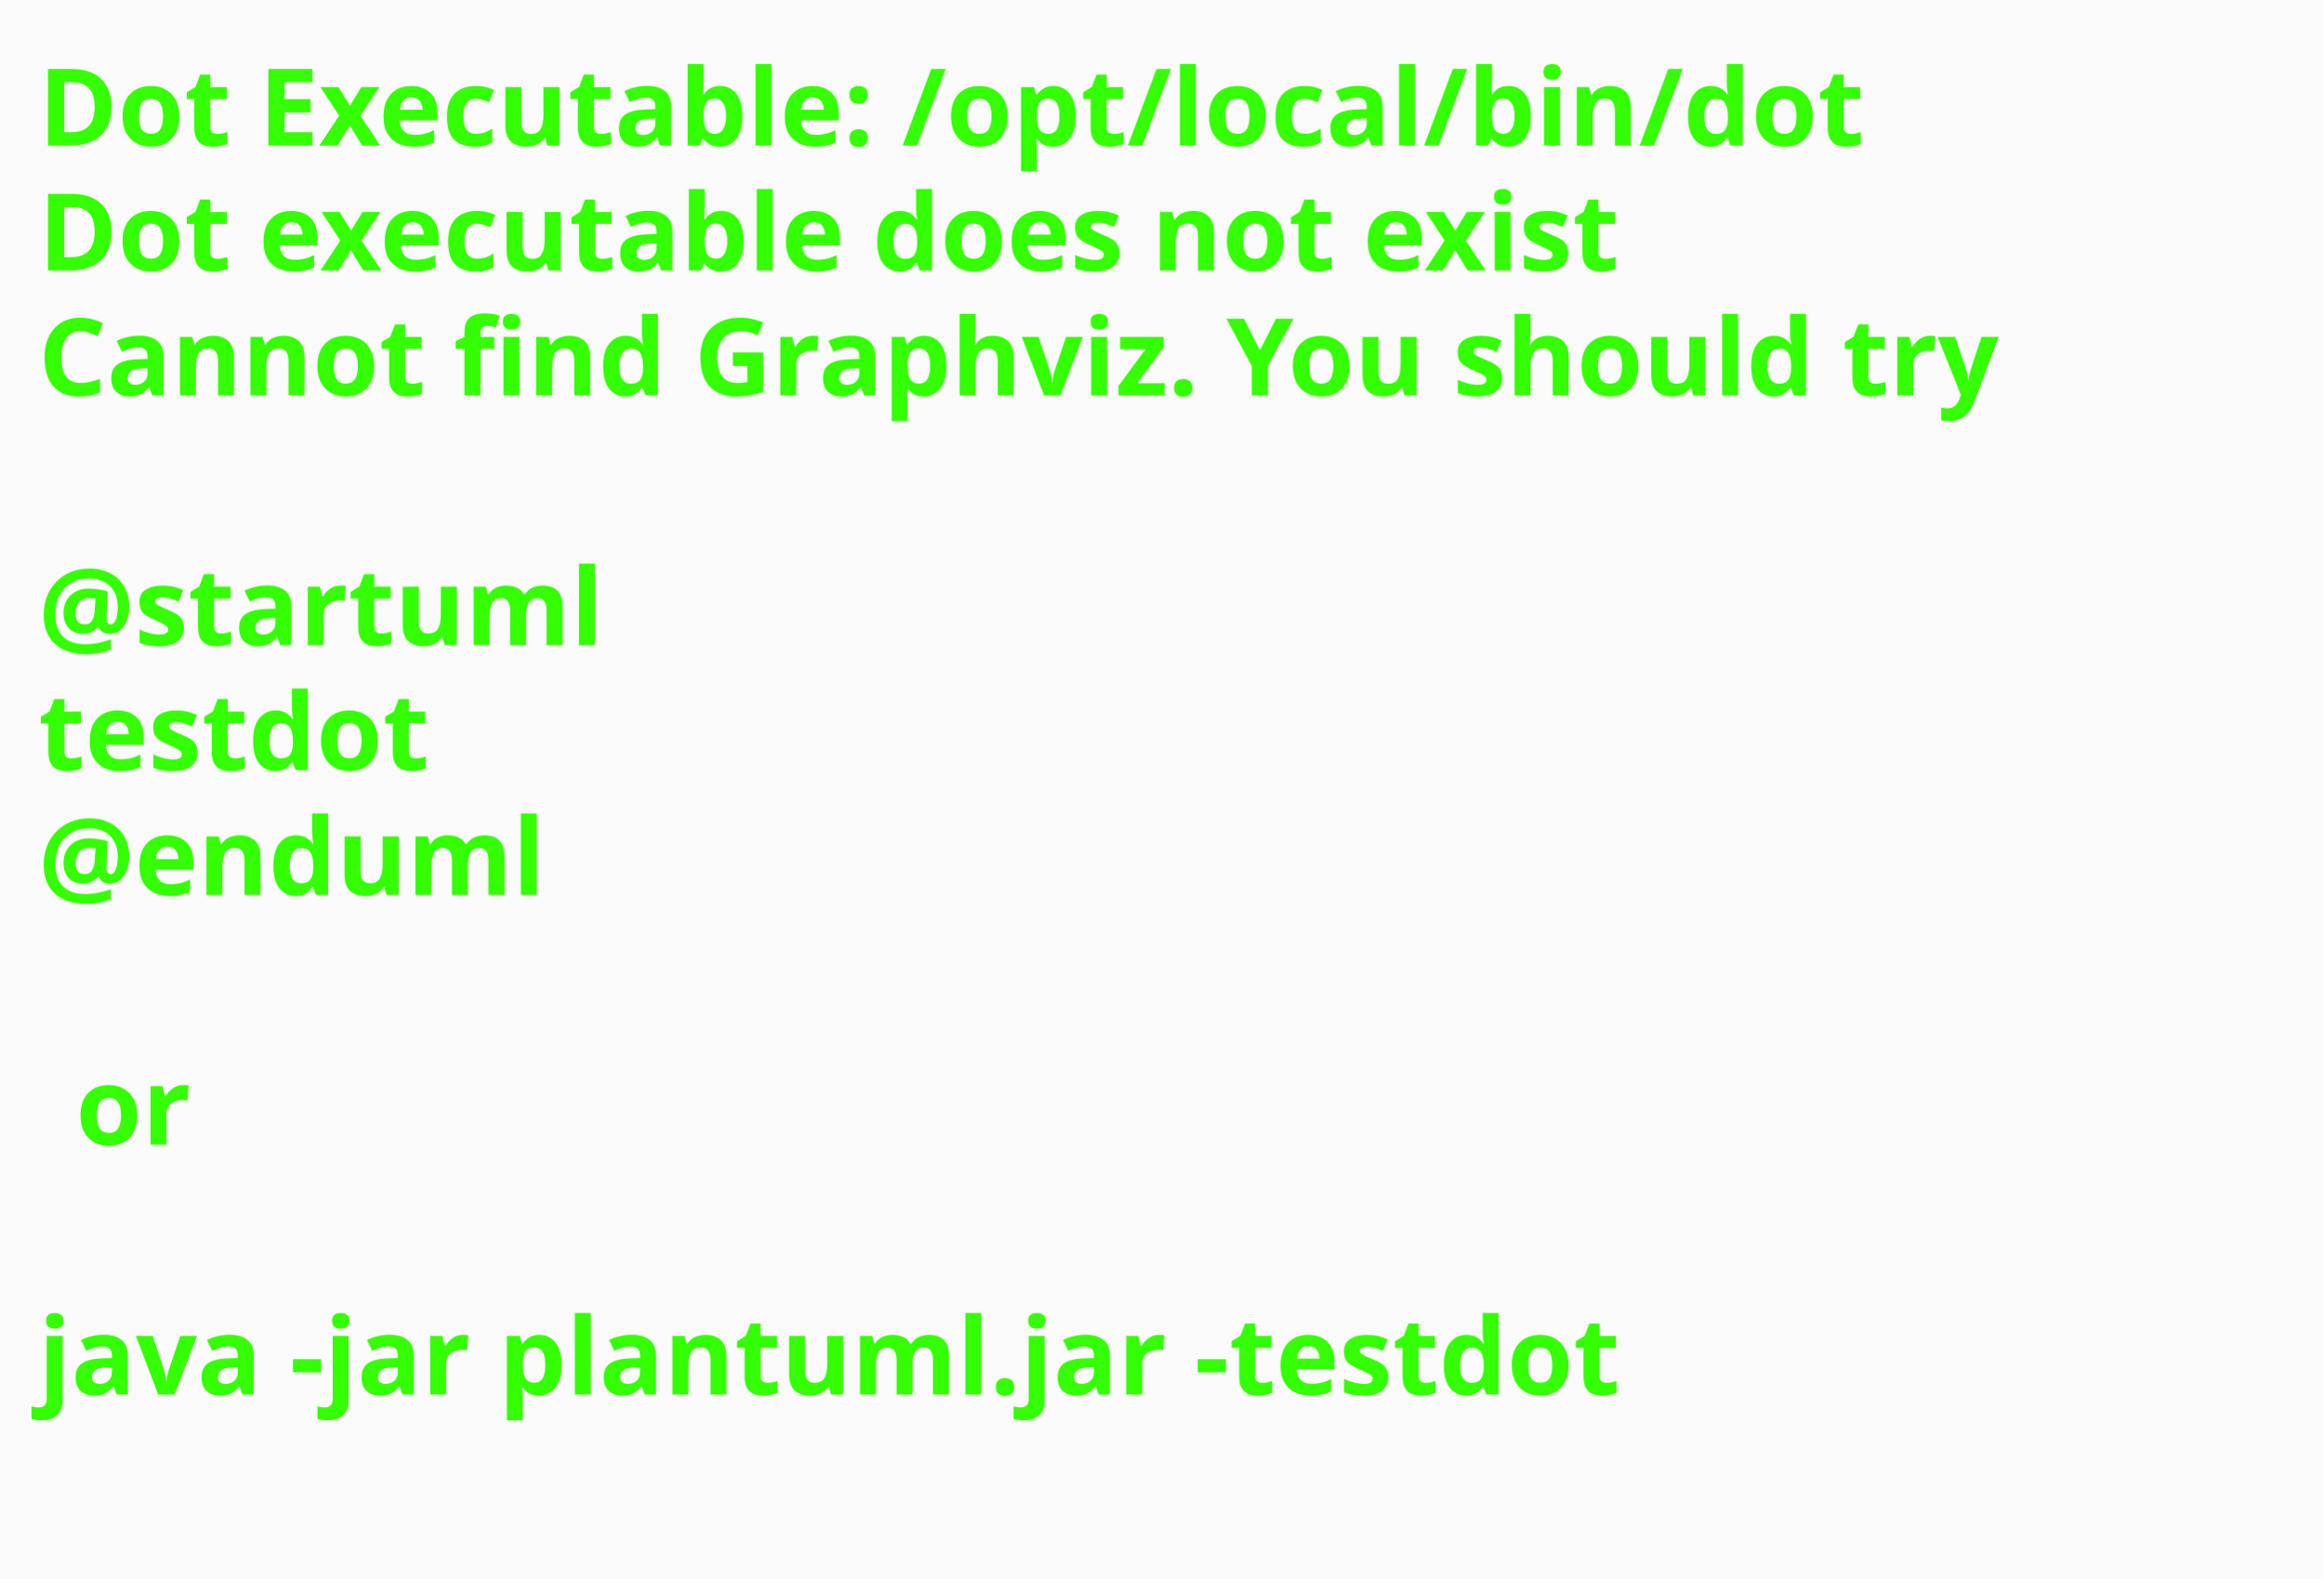
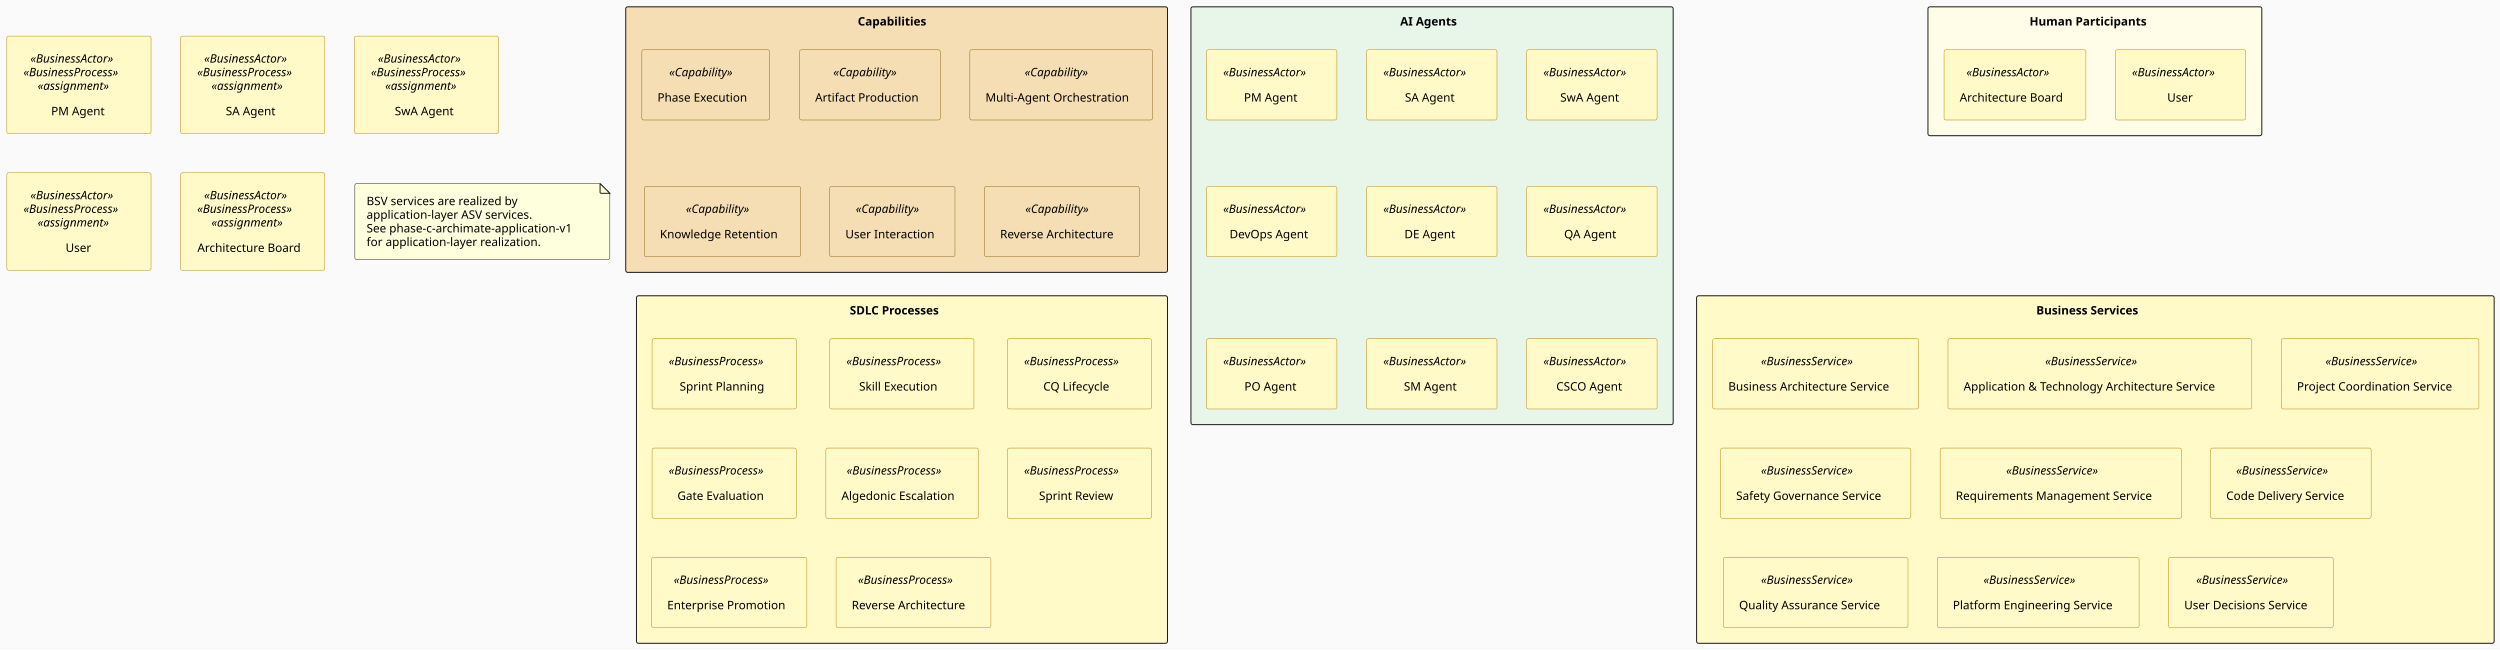
- <svg xmlns="http://www.w3.org/2000/svg" contentStyleType="text/css" data-diagram-type="DESCRIPTION" height="206px" preserveAspectRatio="none" style="width:303px;height:206px;background:#FAFAFA;" version="1.1" viewBox="0 0 303 206" width="303px" zoomAndPan="magnify">
+ <svg xmlns="http://www.w3.org/2000/svg" contentStyleType="text/css" data-diagram-type="DESCRIPTION" height="665px" preserveAspectRatio="none" style="width:2561px;height:665px;background:#FAFAFA;" version="1.1" viewBox="0 0 2561 665" width="2561px" zoomAndPan="magnify">
  <defs />
  <g>
-     <rect fill="#FAFAFA" height="206" style="stroke:none;stroke-width:1;" width="303" x="0" y="0" />
-     <text fill="#33FF02" font-family="sans-serif" font-size="14" font-weight="bold" lengthAdjust="spacing" textLength="264.954" x="5" y="19">Dot Executable: /opt/local/bin/dot</text>
-     <text fill="#33FF02" font-family="sans-serif" font-size="14" font-weight="bold" lengthAdjust="spacing" textLength="236.264" x="5" y="35.297">Dot executable does not exist</text>
-     <text fill="#33FF02" font-family="sans-serif" font-size="14" font-weight="bold" lengthAdjust="spacing" textLength="291.587" x="5" y="51.594">Cannot find Graphviz. You should try</text>
-     <text fill="#33FF02" font-family="sans-serif" font-size="14" font-weight="bold" lengthAdjust="spacing" textLength="4.874" x="5" y="67.891"> </text>
-     <text fill="#33FF02" font-family="sans-serif" font-size="14" font-weight="bold" lengthAdjust="spacing" textLength="81.423" x="5" y="84.188">@startuml</text>
-     <text fill="#33FF02" font-family="sans-serif" font-size="14" font-weight="bold" lengthAdjust="spacing" textLength="57.545" x="5" y="100.484">testdot</text>
-     <text fill="#33FF02" font-family="sans-serif" font-size="14" font-weight="bold" lengthAdjust="spacing" textLength="72.837" x="5" y="116.781">@enduml</text>
-     <text fill="#33FF02" font-family="sans-serif" font-size="14" font-weight="bold" lengthAdjust="spacing" textLength="4.874" x="5" y="133.078"> </text>
-     <text fill="#33FF02" font-family="sans-serif" font-size="14" font-weight="bold" lengthAdjust="spacing" textLength="16.523" x="9.874" y="149.375">or</text>
-     <text fill="#33FF02" font-family="sans-serif" font-size="14" font-weight="bold" lengthAdjust="spacing" textLength="4.874" x="5" y="165.672"> </text>
-     <text fill="#33FF02" font-family="sans-serif" font-size="14" font-weight="bold" lengthAdjust="spacing" textLength="234.507" x="5" y="181.969">java -jar plantuml.jar -testdot</text>
-     <text fill="#33FF02" font-family="sans-serif" font-size="14" font-weight="bold" lengthAdjust="spacing" textLength="4.874" x="5" y="198.266"> </text>
+     <rect fill="#FAFAFA" height="665" style="stroke:none;stroke-width:1;" width="2561" x="0" y="0" />
+     <g class="cluster" data-entity="CAPS" data-source-line="72" data-uid="ent0002" id="cluster_CAPS">
+       <rect fill="#F5DEB3" height="272" rx="2" ry="2" style="stroke:#181818;stroke-width:1;" width="555" x="641" y="7" />
+       <text fill="#000000" font-family="sans-serif" font-size="12" font-weight="bold" lengthAdjust="spacing" textLength="79.652" x="878.674" y="26.139">Capabilities</text>
+     </g>
+     <g class="cluster" data-entity="HUMAN" data-source-line="84" data-uid="ent0009" id="cluster_HUMAN">
+       <rect fill="#FFFDE7" height="132" rx="2" ry="2" style="stroke:#181818;stroke-width:1;" width="342" x="1975" y="7" />
+       <text fill="#000000" font-family="sans-serif" font-size="12" font-weight="bold" lengthAdjust="spacing" textLength="133.904" x="2079.048" y="26.139">Human Participants</text>
+     </g>
+     <g class="cluster" data-entity="AGENTS" data-source-line="92" data-uid="ent0012" id="cluster_AGENTS">
+       <rect fill="#E8F5E9" height="428" rx="2" ry="2" style="stroke:#181818;stroke-width:1;" width="494" x="1220" y="7" />
+       <text fill="#000000" font-family="sans-serif" font-size="12" font-weight="bold" lengthAdjust="spacing" textLength="65.367" x="1434.316" y="26.139">AI Agents</text>
+     </g>
+     <g class="cluster" data-entity="PROCS" data-source-line="107" data-uid="ent0022" id="cluster_PROCS">
+       <rect fill="#FFFAC8" height="356" rx="2" ry="2" style="stroke:#181818;stroke-width:1;" width="544" x="652" y="303" />
+       <text fill="#000000" font-family="sans-serif" font-size="12" font-weight="bold" lengthAdjust="spacing" textLength="107.01" x="870.495" y="322.139">SDLC Processes</text>
+     </g>
+     <g class="cluster" data-entity="SVCS" data-source-line="121" data-uid="ent0031" id="cluster_SVCS">
+       <rect fill="#FFFAC8" height="356" rx="2" ry="2" style="stroke:#181818;stroke-width:1;" width="817" x="1738" y="303" />
+       <text fill="#000000" font-family="sans-serif" font-size="12" font-weight="bold" lengthAdjust="spacing" textLength="121.119" x="2085.94" y="322.139">Business Services</text>
+     </g>
+     <g class="entity" data-entity="CAP_001" data-source-line="73" data-uid="ent0003" id="entity_CAP_001">
+       <rect fill="#F5DEB3" height="71.938" rx="2" ry="2" style="stroke:#8B6914;stroke-width:0.5;" width="130.9" x="657.5" y="51" />
+       <text fill="#000000" font-family="sans-serif" font-size="12" font-style="italic" lengthAdjust="spacing" textLength="74.941" x="685.48" y="78.139">«Capability»</text>
+       <text fill="#000000" font-family="sans-serif" font-size="12" lengthAdjust="spacing" textLength="98.9" x="673.5" y="104.107">Phase Execution</text>
+     </g>
+     <g class="entity" data-entity="CAP_002" data-source-line="74" data-uid="ent0004" id="entity_CAP_002">
+       <rect fill="#F5DEB3" height="71.938" rx="2" ry="2" style="stroke:#8B6914;stroke-width:0.5;" width="144.195" x="819" y="51" />
+       <text fill="#000000" font-family="sans-serif" font-size="12" font-style="italic" lengthAdjust="spacing" textLength="74.941" x="853.627" y="78.139">«Capability»</text>
+       <text fill="#000000" font-family="sans-serif" font-size="12" lengthAdjust="spacing" textLength="112.195" x="835" y="104.107">Artifact Production</text>
+     </g>
+     <g class="entity" data-entity="CAP_003" data-source-line="75" data-uid="ent0005" id="entity_CAP_003">
+       <rect fill="#F5DEB3" height="71.938" rx="2" ry="2" style="stroke:#8B6914;stroke-width:0.5;" width="187.191" x="993.5" y="51" />
+       <text fill="#000000" font-family="sans-serif" font-size="12" font-style="italic" lengthAdjust="spacing" textLength="74.941" x="1049.625" y="78.139">«Capability»</text>
+       <text fill="#000000" font-family="sans-serif" font-size="12" lengthAdjust="spacing" textLength="155.191" x="1009.5" y="104.107">Multi-Agent Orchestration</text>
+     </g>
+     <g class="entity" data-entity="CAP_004" data-source-line="76" data-uid="ent0006" id="entity_CAP_004">
+       <rect fill="#F5DEB3" height="71.938" rx="2" ry="2" style="stroke:#8B6914;stroke-width:0.5;" width="160.18" x="660" y="191" />
+       <text fill="#000000" font-family="sans-serif" font-size="12" font-style="italic" lengthAdjust="spacing" textLength="74.941" x="702.619" y="218.139">«Capability»</text>
+       <text fill="#000000" font-family="sans-serif" font-size="12" lengthAdjust="spacing" textLength="128.18" x="676" y="244.107">Knowledge Retention</text>
+     </g>
+     <g class="entity" data-entity="CAP_005" data-source-line="77" data-uid="ent0007" id="entity_CAP_005">
+       <rect fill="#F5DEB3" height="71.938" rx="2" ry="2" style="stroke:#8B6914;stroke-width:0.5;" width="128.269" x="850" y="191" />
+       <text fill="#000000" font-family="sans-serif" font-size="12" font-style="italic" lengthAdjust="spacing" textLength="74.941" x="876.664" y="218.139">«Capability»</text>
+       <text fill="#000000" font-family="sans-serif" font-size="12" lengthAdjust="spacing" textLength="96.269" x="866" y="244.107">User Interaction</text>
+     </g>
+     <g class="entity" data-entity="CAP_006" data-source-line="78" data-uid="ent0008" id="entity_CAP_006">
+       <rect fill="#F5DEB3" height="71.938" rx="2" ry="2" style="stroke:#8B6914;stroke-width:0.5;" width="158.58" x="1008.5" y="191" />
+       <text fill="#000000" font-family="sans-serif" font-size="12" font-style="italic" lengthAdjust="spacing" textLength="74.941" x="1050.319" y="218.139">«Capability»</text>
+       <text fill="#000000" font-family="sans-serif" font-size="12" lengthAdjust="spacing" textLength="126.58" x="1024.5" y="244.107">Reverse Architecture</text>
+     </g>
+     <g class="entity" data-entity="ACT_001" data-source-line="85" data-uid="ent0010" id="entity_ACT_001">
+       <rect fill="#FFFAC8" height="71.938" rx="2" ry="2" style="stroke:#B8860B;stroke-width:0.5;" width="133.516" x="2167" y="51" />
+       <text fill="#000000" font-family="sans-serif" font-size="12" font-style="italic" lengthAdjust="spacing" textLength="99.516" x="2184" y="78.139">«BusinessActor»</text>
+       <text fill="#000000" font-family="sans-serif" font-size="12" lengthAdjust="spacing" textLength="27.352" x="2220.082" y="104.107">User</text>
+     </g>
+     <g class="entity" data-entity="ACT_011" data-source-line="86" data-uid="ent0011" id="entity_ACT_011">
+       <rect fill="#FFFAC8" height="71.938" rx="2" ry="2" style="stroke:#B8860B;stroke-width:0.5;" width="145.285" x="1991.5" y="51" />
+       <text fill="#000000" font-family="sans-serif" font-size="12" font-style="italic" lengthAdjust="spacing" textLength="99.516" x="2014.385" y="78.139">«BusinessActor»</text>
+       <text fill="#000000" font-family="sans-serif" font-size="12" lengthAdjust="spacing" textLength="113.285" x="2007.5" y="104.107">Architecture Board</text>
+     </g>
+     <g class="entity" data-entity="ACT_002" data-source-line="93" data-uid="ent0013" id="entity_ACT_002">
+       <rect fill="#FFFAC8" height="71.938" rx="2" ry="2" style="stroke:#B8860B;stroke-width:0.5;" width="133.516" x="1236" y="51" />
+       <text fill="#000000" font-family="sans-serif" font-size="12" font-style="italic" lengthAdjust="spacing" textLength="99.516" x="1253" y="78.139">«BusinessActor»</text>
+       <text fill="#000000" font-family="sans-serif" font-size="12" lengthAdjust="spacing" textLength="56.924" x="1274.296" y="104.107">PM Agent</text>
+     </g>
+     <g class="entity" data-entity="ACT_003" data-source-line="94" data-uid="ent0014" id="entity_ACT_003">
+       <rect fill="#FFFAC8" height="71.938" rx="2" ry="2" style="stroke:#B8860B;stroke-width:0.5;" width="133.516" x="1400" y="51" />
+       <text fill="#000000" font-family="sans-serif" font-size="12" font-style="italic" lengthAdjust="spacing" textLength="99.516" x="1417" y="78.139">«BusinessActor»</text>
+       <text fill="#000000" font-family="sans-serif" font-size="12" lengthAdjust="spacing" textLength="55.16" x="1439.178" y="104.107">SA Agent</text>
+     </g>
+     <g class="entity" data-entity="ACT_004" data-source-line="95" data-uid="ent0015" id="entity_ACT_004">
+       <rect fill="#FFFAC8" height="71.938" rx="2" ry="2" style="stroke:#B8860B;stroke-width:0.5;" width="133.516" x="1564" y="51" />
+       <text fill="#000000" font-family="sans-serif" font-size="12" font-style="italic" lengthAdjust="spacing" textLength="99.516" x="1581" y="78.139">«BusinessActor»</text>
+       <text fill="#000000" font-family="sans-serif" font-size="12" lengthAdjust="spacing" textLength="64.975" x="1598.271" y="104.107">SwA Agent</text>
+     </g>
+     <g class="entity" data-entity="ACT_005" data-source-line="96" data-uid="ent0016" id="entity_ACT_005">
+       <rect fill="#FFFAC8" height="71.938" rx="2" ry="2" style="stroke:#B8860B;stroke-width:0.5;" width="133.516" x="1236" y="191" />
+       <text fill="#000000" font-family="sans-serif" font-size="12" font-style="italic" lengthAdjust="spacing" textLength="99.516" x="1253" y="218.139">«BusinessActor»</text>
+       <text fill="#000000" font-family="sans-serif" font-size="12" lengthAdjust="spacing" textLength="86.373" x="1259.571" y="244.107">DevOps Agent</text>
+     </g>
+     <g class="entity" data-entity="ACT_006" data-source-line="97" data-uid="ent0017" id="entity_ACT_006">
+       <rect fill="#FFFAC8" height="71.938" rx="2" ry="2" style="stroke:#B8860B;stroke-width:0.5;" width="133.516" x="1400" y="191" />
+       <text fill="#000000" font-family="sans-serif" font-size="12" font-style="italic" lengthAdjust="spacing" textLength="99.516" x="1417" y="218.139">«BusinessActor»</text>
+       <text fill="#000000" font-family="sans-serif" font-size="12" lengthAdjust="spacing" textLength="56.156" x="1438.68" y="244.107">DE Agent</text>
+     </g>
+     <g class="entity" data-entity="ACT_007" data-source-line="98" data-uid="ent0018" id="entity_ACT_007">
+       <rect fill="#FFFAC8" height="71.938" rx="2" ry="2" style="stroke:#B8860B;stroke-width:0.5;" width="133.516" x="1564" y="191" />
+       <text fill="#000000" font-family="sans-serif" font-size="12" font-style="italic" lengthAdjust="spacing" textLength="99.516" x="1581" y="218.139">«BusinessActor»</text>
+       <text fill="#000000" font-family="sans-serif" font-size="12" lengthAdjust="spacing" textLength="56.988" x="1602.264" y="244.107">QA Agent</text>
+     </g>
+     <g class="entity" data-entity="ACT_008" data-source-line="99" data-uid="ent0019" id="entity_ACT_008">
+       <rect fill="#FFFAC8" height="71.938" rx="2" ry="2" style="stroke:#B8860B;stroke-width:0.5;" width="133.516" x="1236" y="347" />
+       <text fill="#000000" font-family="sans-serif" font-size="12" font-style="italic" lengthAdjust="spacing" textLength="99.516" x="1253" y="374.139">«BusinessActor»</text>
+       <text fill="#000000" font-family="sans-serif" font-size="12" lengthAdjust="spacing" textLength="56.016" x="1274.75" y="400.107">PO Agent</text>
+     </g>
+     <g class="entity" data-entity="ACT_009" data-source-line="100" data-uid="ent0020" id="entity_ACT_009">
+       <rect fill="#FFFAC8" height="71.938" rx="2" ry="2" style="stroke:#B8860B;stroke-width:0.5;" width="133.516" x="1400" y="347" />
+       <text fill="#000000" font-family="sans-serif" font-size="12" font-style="italic" lengthAdjust="spacing" textLength="99.516" x="1417" y="374.139">«BusinessActor»</text>
+       <text fill="#000000" font-family="sans-serif" font-size="12" lengthAdjust="spacing" textLength="57.305" x="1438.105" y="400.107">SM Agent</text>
+     </g>
+     <g class="entity" data-entity="ACT_010" data-source-line="101" data-uid="ent0021" id="entity_ACT_010">
+       <rect fill="#FFFAC8" height="71.938" rx="2" ry="2" style="stroke:#B8860B;stroke-width:0.5;" width="133.516" x="1564" y="347" />
+       <text fill="#000000" font-family="sans-serif" font-size="12" font-style="italic" lengthAdjust="spacing" textLength="99.516" x="1581" y="374.139">«BusinessActor»</text>
+       <text fill="#000000" font-family="sans-serif" font-size="12" lengthAdjust="spacing" textLength="73.154" x="1594.181" y="400.107">CSCO Agent</text>
+     </g>
+     <g class="entity" data-entity="BPR_001" data-source-line="108" data-uid="ent0023" id="entity_BPR_001">
+       <rect fill="#FFFAC8" height="71.938" rx="2" ry="2" style="stroke:#B8860B;stroke-width:0.5;" width="147.725" x="668" y="347" />
+       <text fill="#000000" font-family="sans-serif" font-size="12" font-style="italic" lengthAdjust="spacing" textLength="113.725" x="685" y="374.139">«BusinessProcess»</text>
+       <text fill="#000000" font-family="sans-serif" font-size="12" lengthAdjust="spacing" textLength="91.318" x="696.203" y="400.107">Sprint Planning</text>
+     </g>
+     <g class="entity" data-entity="BPR_002" data-source-line="109" data-uid="ent0024" id="entity_BPR_002">
+       <rect fill="#FFFAC8" height="71.938" rx="2" ry="2" style="stroke:#B8860B;stroke-width:0.5;" width="147.725" x="850" y="347" />
+       <text fill="#000000" font-family="sans-serif" font-size="12" font-style="italic" lengthAdjust="spacing" textLength="113.725" x="867" y="374.139">«BusinessProcess»</text>
+       <text fill="#000000" font-family="sans-serif" font-size="12" lengthAdjust="spacing" textLength="87.639" x="880.043" y="400.107">Skill Execution</text>
+     </g>
+     <g class="entity" data-entity="BPR_003" data-source-line="110" data-uid="ent0025" id="entity_BPR_003">
+       <rect fill="#FFFAC8" height="71.938" rx="2" ry="2" style="stroke:#B8860B;stroke-width:0.5;" width="147.725" x="1032" y="347" />
+       <text fill="#000000" font-family="sans-serif" font-size="12" font-style="italic" lengthAdjust="spacing" textLength="113.725" x="1049" y="374.139">«BusinessProcess»</text>
+       <text fill="#000000" font-family="sans-serif" font-size="12" lengthAdjust="spacing" textLength="74.279" x="1068.723" y="400.107">CQ Lifecycle</text>
+     </g>
+     <g class="entity" data-entity="BPR_004" data-source-line="111" data-uid="ent0026" id="entity_BPR_004">
+       <rect fill="#FFFAC8" height="71.938" rx="2" ry="2" style="stroke:#B8860B;stroke-width:0.5;" width="147.725" x="668" y="459" />
+       <text fill="#000000" font-family="sans-serif" font-size="12" font-style="italic" lengthAdjust="spacing" textLength="113.725" x="685" y="486.139">«BusinessProcess»</text>
+       <text fill="#000000" font-family="sans-serif" font-size="12" lengthAdjust="spacing" textLength="95.871" x="693.927" y="512.107">Gate Evaluation</text>
+     </g>
+     <g class="entity" data-entity="BPR_005" data-source-line="112" data-uid="ent0027" id="entity_BPR_005">
+       <rect fill="#FFFAC8" height="71.938" rx="2" ry="2" style="stroke:#B8860B;stroke-width:0.5;" width="156.312" x="846" y="459" />
+       <text fill="#000000" font-family="sans-serif" font-size="12" font-style="italic" lengthAdjust="spacing" textLength="113.725" x="867.294" y="486.139">«BusinessProcess»</text>
+       <text fill="#000000" font-family="sans-serif" font-size="12" lengthAdjust="spacing" textLength="124.312" x="862" y="512.107">Algedonic Escalation</text>
+     </g>
+     <g class="entity" data-entity="BPR_006" data-source-line="113" data-uid="ent0028" id="entity_BPR_006">
+       <rect fill="#FFFAC8" height="71.938" rx="2" ry="2" style="stroke:#B8860B;stroke-width:0.5;" width="147.725" x="1032" y="459" />
+       <text fill="#000000" font-family="sans-serif" font-size="12" font-style="italic" lengthAdjust="spacing" textLength="113.725" x="1049" y="486.139">«BusinessProcess»</text>
+       <text fill="#000000" font-family="sans-serif" font-size="12" lengthAdjust="spacing" textLength="82.981" x="1064.372" y="512.107">Sprint Review</text>
+     </g>
+     <g class="entity" data-entity="BPR_007" data-source-line="114" data-uid="ent0029" id="entity_BPR_007">
+       <rect fill="#FFFAC8" height="71.938" rx="2" ry="2" style="stroke:#B8860B;stroke-width:0.5;" width="159.072" x="667.5" y="571" />
+       <text fill="#000000" font-family="sans-serif" font-size="12" font-style="italic" lengthAdjust="spacing" textLength="113.725" x="690.174" y="598.139">«BusinessProcess»</text>
+       <text fill="#000000" font-family="sans-serif" font-size="12" lengthAdjust="spacing" textLength="127.072" x="683.5" y="624.107">Enterprise Promotion</text>
+     </g>
+     <g class="entity" data-entity="BPR_008" data-source-line="115" data-uid="ent0030" id="entity_BPR_008">
+       <rect fill="#FFFAC8" height="71.938" rx="2" ry="2" style="stroke:#B8860B;stroke-width:0.5;" width="158.58" x="856.5" y="571" />
+       <text fill="#000000" font-family="sans-serif" font-size="12" font-style="italic" lengthAdjust="spacing" textLength="113.725" x="878.928" y="598.139">«BusinessProcess»</text>
+       <text fill="#000000" font-family="sans-serif" font-size="12" lengthAdjust="spacing" textLength="126.58" x="872.5" y="624.107">Reverse Architecture</text>
+     </g>
+     <g class="entity" data-entity="BSV_001" data-source-line="122" data-uid="ent0032" id="entity_BSV_001">
+       <rect fill="#FFFAC8" height="71.938" rx="2" ry="2" style="stroke:#B8860B;stroke-width:0.5;" width="210.887" x="1754.5" y="347" />
+       <text fill="#000000" font-family="sans-serif" font-size="12" font-style="italic" lengthAdjust="spacing" textLength="112.078" x="1803.904" y="374.139">«BusinessService»</text>
+       <text fill="#000000" font-family="sans-serif" font-size="12" lengthAdjust="spacing" textLength="178.887" x="1770.5" y="400.107">Business Architecture Service</text>
+     </g>
+     <g class="entity" data-entity="BSV_002" data-source-line="123" data-uid="ent0033" id="entity_BSV_002">
+       <rect fill="#FFFAC8" height="71.938" rx="2" ry="2" style="stroke:#B8860B;stroke-width:0.5;" width="311.264" x="1995.5" y="347" />
+       <text fill="#000000" font-family="sans-serif" font-size="12" font-style="italic" lengthAdjust="spacing" textLength="112.078" x="2095.093" y="374.139">«BusinessService»</text>
+       <text fill="#000000" font-family="sans-serif" font-size="12" lengthAdjust="spacing" textLength="279.264" x="2011.5" y="400.107">Application &amp; Technology Architecture Service</text>
+     </g>
+     <g class="entity" data-entity="BSV_003" data-source-line="124" data-uid="ent0034" id="entity_BSV_003">
+       <rect fill="#FFFAC8" height="71.938" rx="2" ry="2" style="stroke:#B8860B;stroke-width:0.5;" width="202.402" x="2337" y="347" />
+       <text fill="#000000" font-family="sans-serif" font-size="12" font-style="italic" lengthAdjust="spacing" textLength="112.078" x="2382.162" y="374.139">«BusinessService»</text>
+       <text fill="#000000" font-family="sans-serif" font-size="12" lengthAdjust="spacing" textLength="170.402" x="2353" y="400.107">Project Coordination Service</text>
+     </g>
+     <g class="entity" data-entity="BSV_004" data-source-line="125" data-uid="ent0035" id="entity_BSV_004">
+       <rect fill="#FFFAC8" height="71.938" rx="2" ry="2" style="stroke:#B8860B;stroke-width:0.5;" width="194.967" x="1762.5" y="459" />
+       <text fill="#000000" font-family="sans-serif" font-size="12" font-style="italic" lengthAdjust="spacing" textLength="112.078" x="1803.944" y="486.139">«BusinessService»</text>
+       <text fill="#000000" font-family="sans-serif" font-size="12" lengthAdjust="spacing" textLength="162.967" x="1778.5" y="512.107">Safety Governance Service</text>
+     </g>
+     <g class="entity" data-entity="BSV_005" data-source-line="126" data-uid="ent0036" id="entity_BSV_005">
+       <rect fill="#FFFAC8" height="71.938" rx="2" ry="2" style="stroke:#B8860B;stroke-width:0.5;" width="247.256" x="1987.5" y="459" />
+       <text fill="#000000" font-family="sans-serif" font-size="12" font-style="italic" lengthAdjust="spacing" textLength="112.078" x="2055.089" y="486.139">«BusinessService»</text>
+       <text fill="#000000" font-family="sans-serif" font-size="12" lengthAdjust="spacing" textLength="215.256" x="2003.5" y="512.107">Requirements Management Service</text>
+     </g>
+     <g class="entity" data-entity="BSV_006" data-source-line="127" data-uid="ent0037" id="entity_BSV_006">
+       <rect fill="#FFFAC8" height="71.938" rx="2" ry="2" style="stroke:#B8860B;stroke-width:0.5;" width="164.51" x="2264.5" y="459" />
+       <text fill="#000000" font-family="sans-serif" font-size="12" font-style="italic" lengthAdjust="spacing" textLength="112.078" x="2290.716" y="486.139">«BusinessService»</text>
+       <text fill="#000000" font-family="sans-serif" font-size="12" lengthAdjust="spacing" textLength="132.51" x="2280.5" y="512.107">Code Delivery Service</text>
+     </g>
+     <g class="entity" data-entity="BSV_007" data-source-line="128" data-uid="ent0038" id="entity_BSV_007">
+       <rect fill="#FFFAC8" height="71.938" rx="2" ry="2" style="stroke:#B8860B;stroke-width:0.5;" width="189.049" x="1765.5" y="571" />
+       <text fill="#000000" font-family="sans-serif" font-size="12" font-style="italic" lengthAdjust="spacing" textLength="112.078" x="1803.985" y="598.139">«BusinessService»</text>
+       <text fill="#000000" font-family="sans-serif" font-size="12" lengthAdjust="spacing" textLength="157.049" x="1781.5" y="624.107">Quality Assurance Service</text>
+     </g>
+     <g class="entity" data-entity="BSV_008" data-source-line="129" data-uid="ent0039" id="entity_BSV_008">
+       <rect fill="#FFFAC8" height="71.938" rx="2" ry="2" style="stroke:#B8860B;stroke-width:0.5;" width="206.797" x="1984.5" y="571" />
+       <text fill="#000000" font-family="sans-serif" font-size="12" font-style="italic" lengthAdjust="spacing" textLength="112.078" x="2031.859" y="598.139">«BusinessService»</text>
+       <text fill="#000000" font-family="sans-serif" font-size="12" lengthAdjust="spacing" textLength="174.797" x="2000.5" y="624.107">Platform Engineering Service</text>
+     </g>
+     <g class="entity" data-entity="BSV_009" data-source-line="130" data-uid="ent0040" id="entity_BSV_009">
+       <rect fill="#FFFAC8" height="71.938" rx="2" ry="2" style="stroke:#B8860B;stroke-width:0.5;" width="168.67" x="2221.5" y="571" />
+       <text fill="#000000" font-family="sans-serif" font-size="12" font-style="italic" lengthAdjust="spacing" textLength="112.078" x="2249.796" y="598.139">«BusinessService»</text>
+       <text fill="#000000" font-family="sans-serif" font-size="12" lengthAdjust="spacing" textLength="136.67" x="2237.5" y="624.107">User Decisions Service</text>
+     </g>
+     <g class="entity" data-entity="PM Agent" data-source-line="136" data-uid="ent0041" id="entity_PM Agent">
+       <rect fill="#FFFAC8" height="99.875" rx="2" ry="2" style="stroke:#B8860B;stroke-width:0.5;" width="147.725" x="7" y="37" />
+       <text fill="#000000" font-family="sans-serif" font-size="12" font-style="italic" lengthAdjust="spacing" textLength="99.516" x="31.105" y="64.139">«BusinessActor»</text>
+       <text fill="#000000" font-family="sans-serif" font-size="12" font-style="italic" lengthAdjust="spacing" textLength="113.725" x="24" y="78.107">«BusinessProcess»</text>
+       <text fill="#000000" font-family="sans-serif" font-size="12" font-style="italic" lengthAdjust="spacing" textLength="84.609" x="38.558" y="92.076">«assignment»</text>
+       <text fill="#000000" font-family="sans-serif" font-size="12" lengthAdjust="spacing" textLength="56.924" x="52.4" y="118.045">PM Agent</text>
+     </g>
+     <g class="entity" data-entity="SA Agent" data-source-line="139" data-uid="ent0042" id="entity_SA Agent">
+       <rect fill="#FFFAC8" height="99.875" rx="2" ry="2" style="stroke:#B8860B;stroke-width:0.5;" width="147.725" x="185" y="37" />
+       <text fill="#000000" font-family="sans-serif" font-size="12" font-style="italic" lengthAdjust="spacing" textLength="99.516" x="209.105" y="64.139">«BusinessActor»</text>
+       <text fill="#000000" font-family="sans-serif" font-size="12" font-style="italic" lengthAdjust="spacing" textLength="113.725" x="202" y="78.107">«BusinessProcess»</text>
+       <text fill="#000000" font-family="sans-serif" font-size="12" font-style="italic" lengthAdjust="spacing" textLength="84.609" x="216.558" y="92.076">«assignment»</text>
+       <text fill="#000000" font-family="sans-serif" font-size="12" lengthAdjust="spacing" textLength="55.16" x="231.282" y="118.045">SA Agent</text>
+     </g>
+     <g class="entity" data-entity="SwA Agent" data-source-line="140" data-uid="ent0043" id="entity_SwA Agent">
+       <rect fill="#FFFAC8" height="99.875" rx="2" ry="2" style="stroke:#B8860B;stroke-width:0.5;" width="147.725" x="363" y="37" />
+       <text fill="#000000" font-family="sans-serif" font-size="12" font-style="italic" lengthAdjust="spacing" textLength="99.516" x="387.104" y="64.139">«BusinessActor»</text>
+       <text fill="#000000" font-family="sans-serif" font-size="12" font-style="italic" lengthAdjust="spacing" textLength="113.725" x="380" y="78.107">«BusinessProcess»</text>
+       <text fill="#000000" font-family="sans-serif" font-size="12" font-style="italic" lengthAdjust="spacing" textLength="84.609" x="394.558" y="92.076">«assignment»</text>
+       <text fill="#000000" font-family="sans-serif" font-size="12" lengthAdjust="spacing" textLength="64.975" x="404.375" y="118.045">SwA Agent</text>
+     </g>
+     <g class="entity" data-entity="User" data-source-line="141" data-uid="ent0044" id="entity_User">
+       <rect fill="#FFFAC8" height="99.875" rx="2" ry="2" style="stroke:#B8860B;stroke-width:0.5;" width="147.725" x="7" y="177" />
+       <text fill="#000000" font-family="sans-serif" font-size="12" font-style="italic" lengthAdjust="spacing" textLength="99.516" x="31.105" y="204.139">«BusinessActor»</text>
+       <text fill="#000000" font-family="sans-serif" font-size="12" font-style="italic" lengthAdjust="spacing" textLength="113.725" x="24" y="218.107">«BusinessProcess»</text>
+       <text fill="#000000" font-family="sans-serif" font-size="12" font-style="italic" lengthAdjust="spacing" textLength="84.609" x="38.558" y="232.076">«assignment»</text>
+       <text fill="#000000" font-family="sans-serif" font-size="12" lengthAdjust="spacing" textLength="27.352" x="67.186" y="258.045">User</text>
+     </g>
+     <g class="entity" data-entity="Architecture Board" data-source-line="143" data-uid="ent0045" id="entity_Architecture Board">
+       <rect fill="#FFFAC8" height="99.875" rx="2" ry="2" style="stroke:#B8860B;stroke-width:0.5;" width="147.725" x="185" y="177" />
+       <text fill="#000000" font-family="sans-serif" font-size="12" font-style="italic" lengthAdjust="spacing" textLength="99.516" x="209.105" y="204.139">«BusinessActor»</text>
+       <text fill="#000000" font-family="sans-serif" font-size="12" font-style="italic" lengthAdjust="spacing" textLength="113.725" x="202" y="218.107">«BusinessProcess»</text>
+       <text fill="#000000" font-family="sans-serif" font-size="12" font-style="italic" lengthAdjust="spacing" textLength="84.609" x="216.558" y="232.076">«assignment»</text>
+       <text fill="#000000" font-family="sans-serif" font-size="12" lengthAdjust="spacing" textLength="113.285" x="202.22" y="258.045">Architecture Board</text>
+     </g>
+     <g class="entity" data-entity="N1" data-source-line="151" data-uid="ent0046" id="entity_N1">
+       <path d="M363.5,190 L363.5,263.875 A2,2 0 0 0 365.5,265.875 L622.711,265.875 A2,2 0 0 0 624.711,263.875 L624.711,198 L614.711,188 L365.5,188 A2,2 0 0 0 363.5,190" fill="#FEFFDD" style="stroke:#181818;stroke-width:0.5;" />
+       <path d="M614.711,188 L614.711,197 A1,1 0 0 0 615.711,198 L624.711,198 L614.711,188" fill="#FEFFDD" style="stroke:#181818;stroke-width:1;" />
+       <text fill="#000000" font-family="sans-serif" font-size="12" lengthAdjust="spacing" textLength="170.578" x="375.5" y="210.139">BSV services are realized by</text>
+       <text fill="#000000" font-family="sans-serif" font-size="12" lengthAdjust="spacing" textLength="185.344" x="375.5" y="224.107">application-layer ASV services.</text>
+       <text fill="#000000" font-family="sans-serif" font-size="12" lengthAdjust="spacing" textLength="228.211" x="375.5" y="238.076">See phase-c-archimate-application-v1</text>
+       <text fill="#000000" font-family="sans-serif" font-size="12" lengthAdjust="spacing" textLength="191.549" x="375.5" y="252.045">for application-layer realization.</text>
+     </g>
  </g>
</svg>
